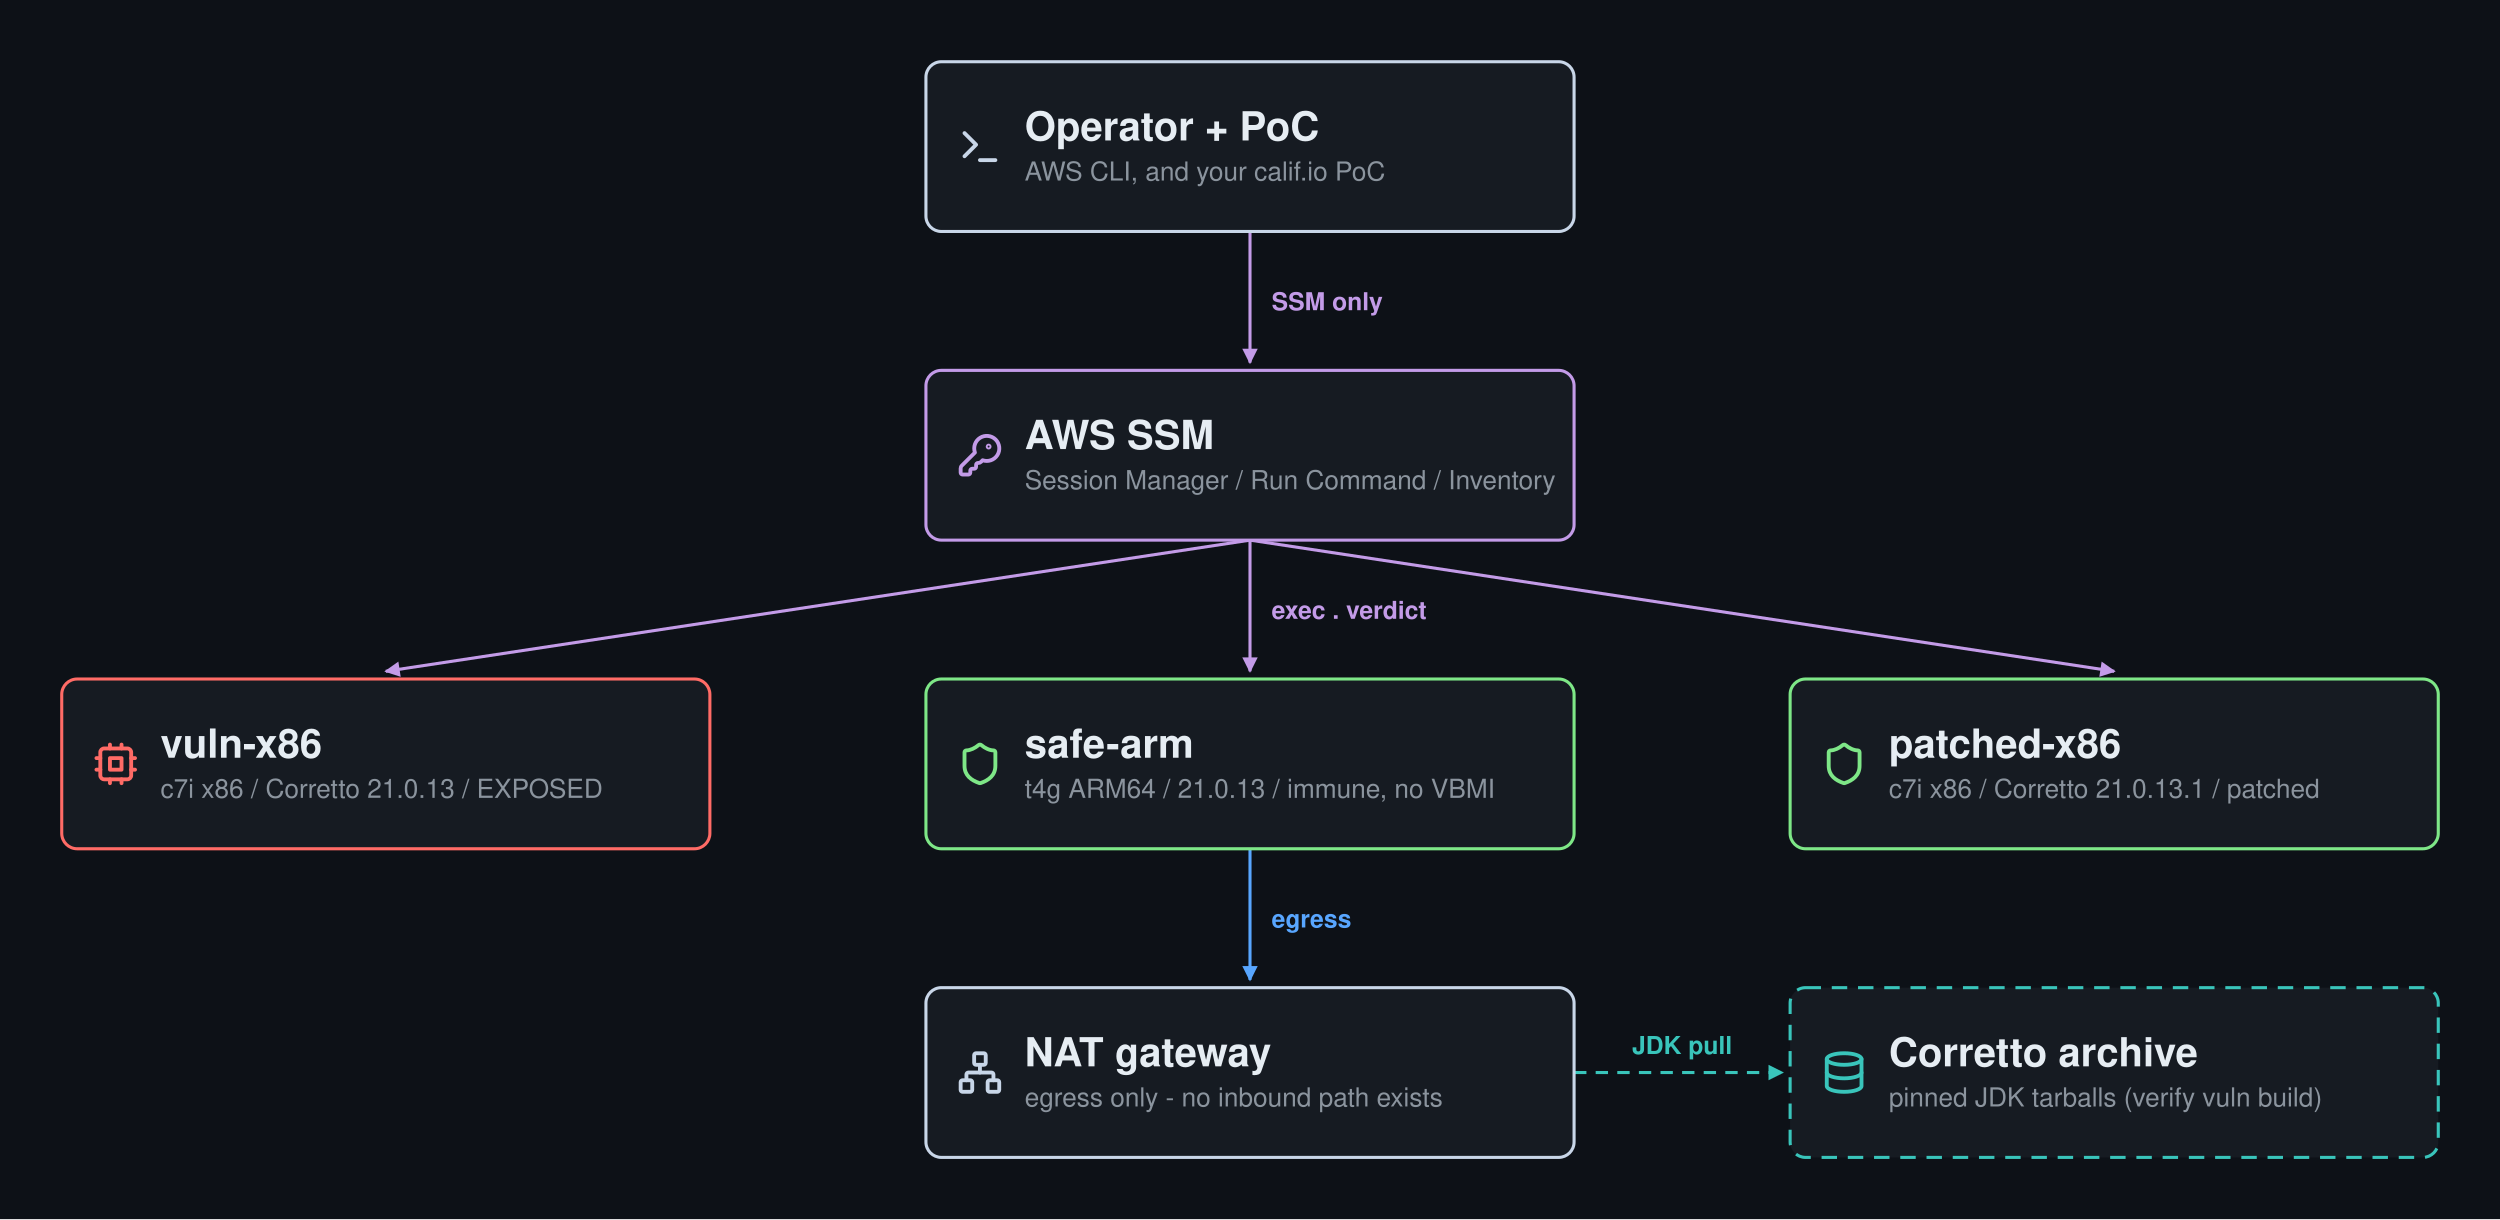
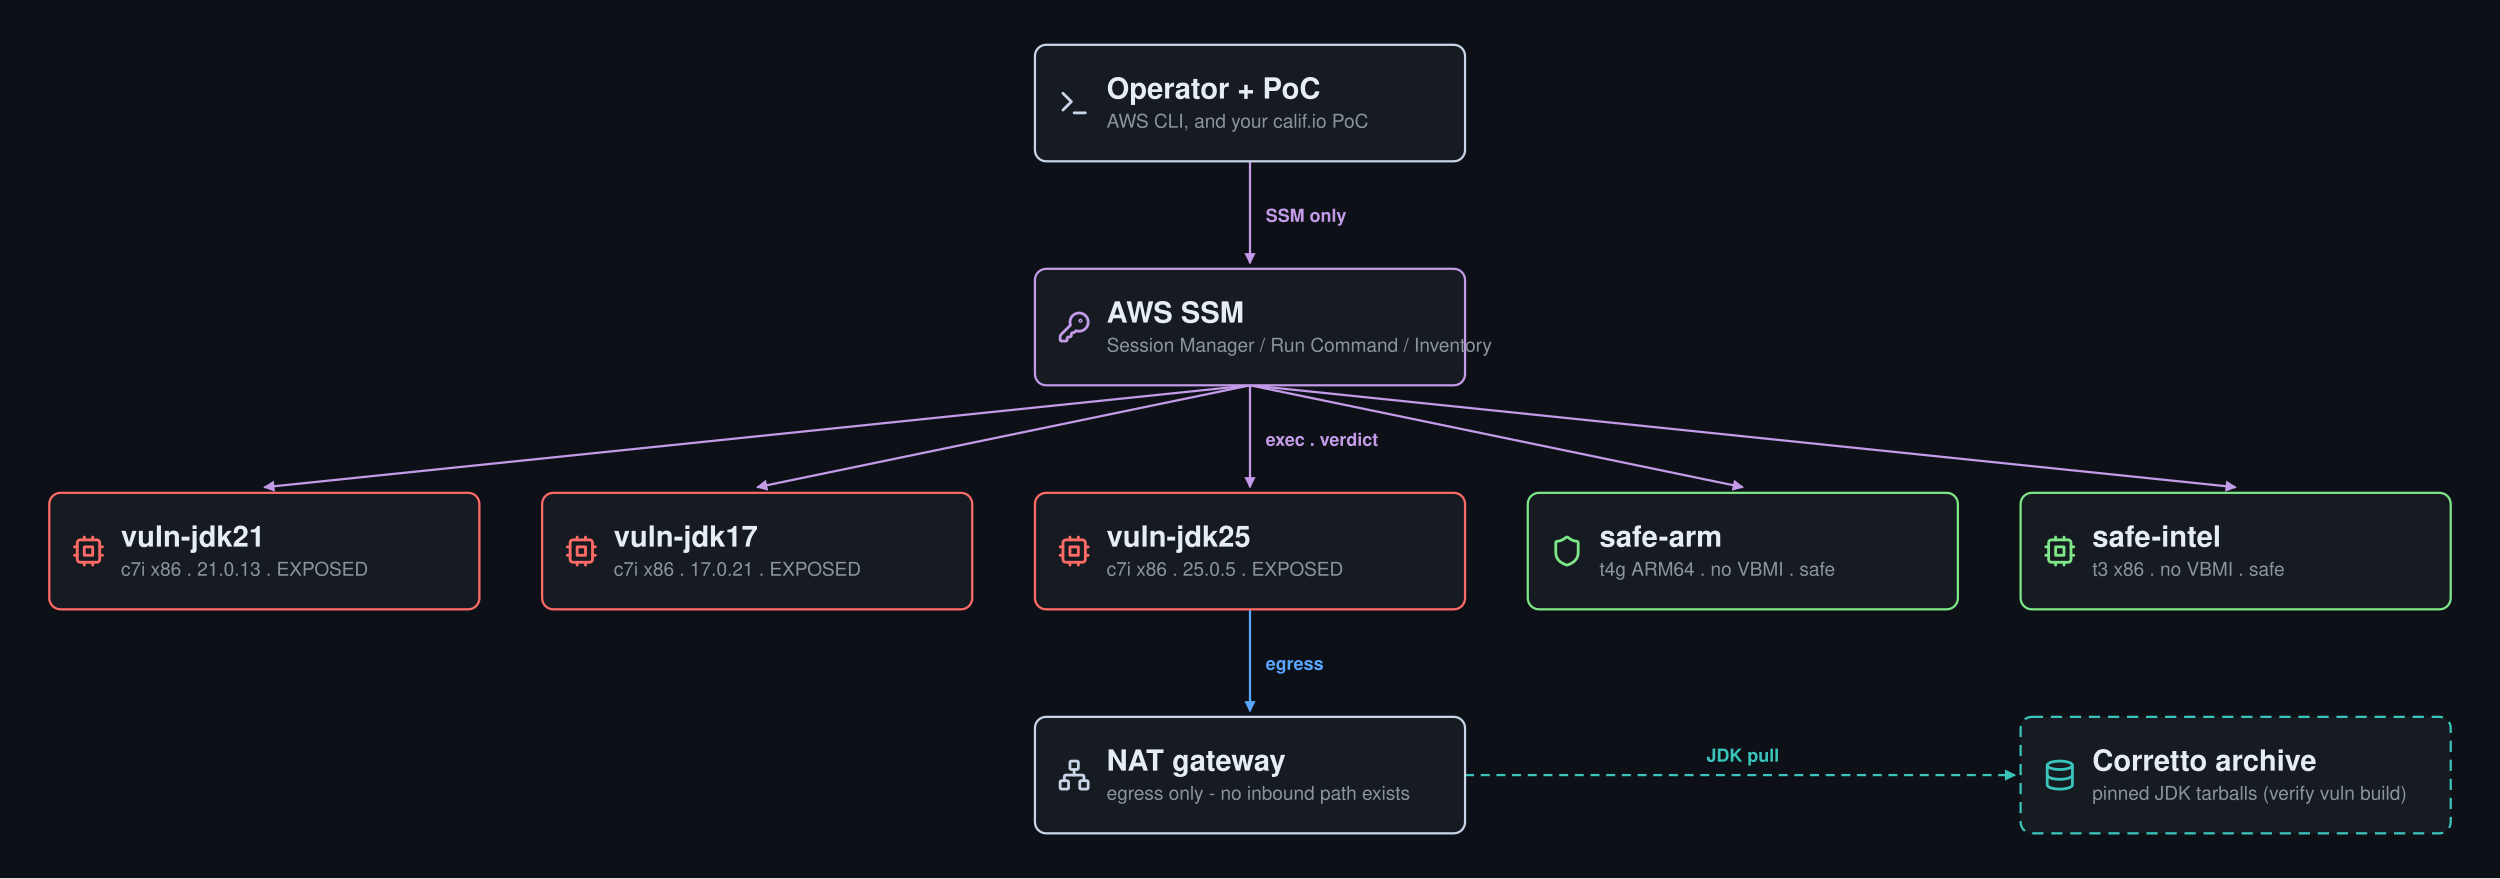
- <svg xmlns="http://www.w3.org/2000/svg" width="1620" height="790" viewBox="0 0 1620 790" role="img" aria-label="The operator, running the AWS CLI and the public calif.io proof of concept, reaches the lab only through AWS SSM - Session Manager, Run Command and Inventory - because the nodes have no inbound network path. SSM drives three nodes in private subnets: vuln-x86, a c7i x86 instance running the vulnerable Corretto 21.0.13 on an AVX-512 VBMI CPU, which is EXPOSED; safe-arm, a t4g Graviton ARM64 instance on the same vulnerable Java that is immune because ARM has no VBMI intrinsic; and patched-x86, a c7i x86 instance on the fixed Corretto 21.0.13.1. The nodes reach out through a NAT gateway, egress only, to pull their pinned JDK tarballs from the Amazon Corretto archive. Each node publishes its verdict to SSM Inventory.">
+ <svg xmlns="http://www.w3.org/2000/svg" width="2232" height="784" viewBox="0 0 2232 784" role="img" aria-label="The operator, running the AWS CLI and the public calif.io proof of concept, reaches the lab only through AWS SSM - Session Manager, Run Command and Inventory - because the nodes have no inbound network path. SSM drives five nodes in private subnets. Three are EXPOSED: vuln-jdk21, vuln-jdk17 and vuln-jdk25, all c7i x86 instances running the same vulnerable AVX-512 VBMI intrinsic on three different affected Java trains (Corretto 21.0.13, 17.0.21 and 25.0.5). Two are immune even though they run the same vulnerable Java: safe-arm, a t4g Graviton ARM64 instance, and safe-intel, a t3 x86 instance - neither has AVX-512 VBMI, so the bug cannot fire. There is no pre-patched node; patch.sh flips a vulnerable node live. The nodes egress through a NAT gateway to pull pinned JDK tarballs from the Amazon Corretto archive, and each publishes its verdict to SSM Inventory.">
  <defs>
    <marker id="a_e_in" viewBox="0 0 10 10" refX="9" refY="5" markerWidth="5" markerHeight="5" orient="auto-start-reverse">
+       <path d="M0,0 L10,5 L0,10 z" fill="#c39be8" />
+     </marker>
+     <marker id="a_e_v25" viewBox="0 0 10 10" refX="9" refY="5" markerWidth="5" markerHeight="5" orient="auto-start-reverse">
+       <path d="M0,0 L10,5 L0,10 z" fill="#c39be8" />
+     </marker>
+     <marker id="a_e_v21" viewBox="0 0 10 10" refX="9" refY="5" markerWidth="5" markerHeight="5" orient="auto-start-reverse">
+       <path d="M0,0 L10,5 L0,10 z" fill="#c39be8" />
+     </marker>
+     <marker id="a_e_v17" viewBox="0 0 10 10" refX="9" refY="5" markerWidth="5" markerHeight="5" orient="auto-start-reverse">
      <path d="M0,0 L10,5 L0,10 z" fill="#c39be8" />
    </marker>
    <marker id="a_e_arm" viewBox="0 0 10 10" refX="9" refY="5" markerWidth="5" markerHeight="5" orient="auto-start-reverse">
      <path d="M0,0 L10,5 L0,10 z" fill="#c39be8" />
    </marker>
-     <marker id="a_e_vuln" viewBox="0 0 10 10" refX="9" refY="5" markerWidth="5" markerHeight="5" orient="auto-start-reverse">
-       <path d="M0,0 L10,5 L0,10 z" fill="#c39be8" />
-     </marker>
-     <marker id="a_e_pat" viewBox="0 0 10 10" refX="9" refY="5" markerWidth="5" markerHeight="5" orient="auto-start-reverse">
+     <marker id="a_e_intel" viewBox="0 0 10 10" refX="9" refY="5" markerWidth="5" markerHeight="5" orient="auto-start-reverse">
      <path d="M0,0 L10,5 L0,10 z" fill="#c39be8" />
    </marker>
    <marker id="a_e_eg" viewBox="0 0 10 10" refX="9" refY="5" markerWidth="5" markerHeight="5" orient="auto-start-reverse">
      <path d="M0,0 L10,5 L0,10 z" fill="#58a6ff" />
    </marker>
    <marker id="a_e_dl" viewBox="0 0 10 10" refX="9" refY="5" markerWidth="5" markerHeight="5" orient="auto-start-reverse">
      <path d="M0,0 L10,5 L0,10 z" fill="#39c5bb" />
    </marker>
  </defs>
-   <rect width="1620" height="790" fill="#0d1117" />
-   <path d="M810.0,150 V235" fill="none" stroke="#c39be8" stroke-width="2" marker-end="url(#a_e_in)" />
-   <text x="824.0" y="201.0" text-anchor="start" font-family="-apple-system, BlinkMacSystemFont, Segoe UI, Helvetica, Arial, sans-serif" font-size="16" font-weight="600" fill="#c39be8" stroke="#0d1117" stroke-width="6" paint-order="stroke">SSM only</text>
-   <path d="M810.0,350 V435" fill="none" stroke="#c39be8" stroke-width="2" marker-end="url(#a_e_arm)" />
-   <text x="824.0" y="401.0" text-anchor="start" font-family="-apple-system, BlinkMacSystemFont, Segoe UI, Helvetica, Arial, sans-serif" font-size="16" font-weight="600" fill="#c39be8" stroke="#0d1117" stroke-width="6" paint-order="stroke">exec . verdict</text>
-   <path d="M810.0,350 L250.0,435" fill="none" stroke="#c39be8" stroke-width="2" marker-end="url(#a_e_vuln)" />
-   <path d="M810.0,350 L1370.0,435" fill="none" stroke="#c39be8" stroke-width="2" marker-end="url(#a_e_pat)" />
-   <path d="M810.0,550 V635" fill="none" stroke="#58a6ff" stroke-width="2" marker-end="url(#a_e_eg)" />
-   <text x="824.0" y="601.0" text-anchor="start" font-family="-apple-system, BlinkMacSystemFont, Segoe UI, Helvetica, Arial, sans-serif" font-size="16" font-weight="600" fill="#58a6ff" stroke="#0d1117" stroke-width="6" paint-order="stroke">egress</text>
-   <path d="M1020,695.0 H1155" fill="none" stroke="#39c5bb" stroke-width="2" stroke-dasharray="8 6" marker-end="url(#a_e_dl)" />
-   <text x="1090.0" y="683.0" text-anchor="middle" font-family="-apple-system, BlinkMacSystemFont, Segoe UI, Helvetica, Arial, sans-serif" font-size="16" font-weight="600" fill="#39c5bb" stroke="#0d1117" stroke-width="6" paint-order="stroke">JDK pull</text>
-   <rect x="600" y="40" width="420" height="110" rx="10" ry="10" fill="#161b22" stroke="#c8d6e8" stroke-width="2" />
-   <g transform="translate(620,80.0) scale(1.25)" fill="none" stroke="#c8d6e8" stroke-width="2" stroke-linecap="round" stroke-linejoin="round">
+   <rect width="2232" height="784" fill="#0d1117" />
+   <path d="M1116.0,144 V235" fill="none" stroke="#c39be8" stroke-width="2" marker-end="url(#a_e_in)" />
+   <text x="1130.0" y="198.0" text-anchor="start" font-family="-apple-system, BlinkMacSystemFont, Segoe UI, Helvetica, Arial, sans-serif" font-size="16" font-weight="600" fill="#c39be8" stroke="#0d1117" stroke-width="6" paint-order="stroke">SSM only</text>
+   <path d="M1116.0,344 V435" fill="none" stroke="#c39be8" stroke-width="2" marker-end="url(#a_e_v25)" />
+   <text x="1130.0" y="398.0" text-anchor="start" font-family="-apple-system, BlinkMacSystemFont, Segoe UI, Helvetica, Arial, sans-serif" font-size="16" font-weight="600" fill="#c39be8" stroke="#0d1117" stroke-width="6" paint-order="stroke">exec . verdict</text>
+   <path d="M1116.0,344 L236.0,435" fill="none" stroke="#c39be8" stroke-width="2" marker-end="url(#a_e_v21)" />
+   <path d="M1116.0,344 L676.0,435" fill="none" stroke="#c39be8" stroke-width="2" marker-end="url(#a_e_v17)" />
+   <path d="M1116.0,344 L1556.0,435" fill="none" stroke="#c39be8" stroke-width="2" marker-end="url(#a_e_arm)" />
+   <path d="M1116.0,344 L1996.0,435" fill="none" stroke="#c39be8" stroke-width="2" marker-end="url(#a_e_intel)" />
+   <path d="M1116.0,544 V635" fill="none" stroke="#58a6ff" stroke-width="2" marker-end="url(#a_e_eg)" />
+   <text x="1130.0" y="598.0" text-anchor="start" font-family="-apple-system, BlinkMacSystemFont, Segoe UI, Helvetica, Arial, sans-serif" font-size="16" font-weight="600" fill="#58a6ff" stroke="#0d1117" stroke-width="6" paint-order="stroke">egress</text>
+   <path d="M1308,692.0 H1799" fill="none" stroke="#39c5bb" stroke-width="2" stroke-dasharray="8 6" marker-end="url(#a_e_dl)" />
+   <text x="1556.0" y="680.0" text-anchor="middle" font-family="-apple-system, BlinkMacSystemFont, Segoe UI, Helvetica, Arial, sans-serif" font-size="16" font-weight="600" fill="#39c5bb" stroke="#0d1117" stroke-width="6" paint-order="stroke">JDK pull</text>
+   <rect x="924" y="40" width="384" height="104" rx="10" ry="10" fill="#161b22" stroke="#c8d6e8" stroke-width="2" />
+   <g transform="translate(944,77.0) scale(1.25)" fill="none" stroke="#c8d6e8" stroke-width="2" stroke-linecap="round" stroke-linejoin="round">
    <polyline points="4 17 10 11 4 5" />
    <line x1="12" x2="20" y1="19" y2="19" />
  </g>
-   <text x="664.0" y="91.0" font-family="-apple-system, BlinkMacSystemFont, Segoe UI, Helvetica, Arial, sans-serif" font-size="26" font-weight="600" fill="#e6edf3">Operator + PoC</text>
-   <text x="664.0" y="117.0" font-family="-apple-system, BlinkMacSystemFont, Segoe UI, Helvetica, Arial, sans-serif" font-size="17" fill="#8b949e">AWS CLI, and your calif.io PoC</text>
-   <rect x="600" y="240" width="420" height="110" rx="10" ry="10" fill="#161b22" stroke="#c39be8" stroke-width="2" />
-   <g transform="translate(620,280.0) scale(1.25)" fill="none" stroke="#c39be8" stroke-width="2" stroke-linecap="round" stroke-linejoin="round">
+   <text x="988.0" y="88.0" font-family="-apple-system, BlinkMacSystemFont, Segoe UI, Helvetica, Arial, sans-serif" font-size="26" font-weight="600" fill="#e6edf3">Operator + PoC</text>
+   <text x="988.0" y="114.0" font-family="-apple-system, BlinkMacSystemFont, Segoe UI, Helvetica, Arial, sans-serif" font-size="17" fill="#8b949e">AWS CLI, and your calif.io PoC</text>
+   <rect x="924" y="240" width="384" height="104" rx="10" ry="10" fill="#161b22" stroke="#c39be8" stroke-width="2" />
+   <g transform="translate(944,277.0) scale(1.25)" fill="none" stroke="#c39be8" stroke-width="2" stroke-linecap="round" stroke-linejoin="round">
    <path d="M2.586 17.414A2 2 0 0 0 2 18.828V21a1 1 0 0 0 1 1h3a1 1 0 0 0 1-1v-1a1 1 0 0 1 1-1h1a1 1 0 0 0 1-1v-1a1 1 0 0 1 1-1h.172a2 2 0 0 0 1.414-.586l.814-.814a6.5 6.5 0 1 0-4-4z" />
    <circle cx="16.5" cy="7.5" r=".5" />
  </g>
-   <text x="664.0" y="291.0" font-family="-apple-system, BlinkMacSystemFont, Segoe UI, Helvetica, Arial, sans-serif" font-size="26" font-weight="600" fill="#e6edf3">AWS SSM</text>
-   <text x="664.0" y="317.0" font-family="-apple-system, BlinkMacSystemFont, Segoe UI, Helvetica, Arial, sans-serif" font-size="17" fill="#8b949e">Session Manager / Run Command / Inventory</text>
-   <rect x="40" y="440" width="420" height="110" rx="10" ry="10" fill="#161b22" stroke="#ff6b66" stroke-width="2" />
-   <g transform="translate(60,480.0) scale(1.25)" fill="none" stroke="#ff6b66" stroke-width="2" stroke-linecap="round" stroke-linejoin="round">
+   <text x="988.0" y="288.0" font-family="-apple-system, BlinkMacSystemFont, Segoe UI, Helvetica, Arial, sans-serif" font-size="26" font-weight="600" fill="#e6edf3">AWS SSM</text>
+   <text x="988.0" y="314.0" font-family="-apple-system, BlinkMacSystemFont, Segoe UI, Helvetica, Arial, sans-serif" font-size="17" fill="#8b949e">Session Manager / Run Command / Inventory</text>
+   <rect x="44" y="440" width="384" height="104" rx="10" ry="10" fill="#161b22" stroke="#ff6b66" stroke-width="2" />
+   <g transform="translate(64,477.0) scale(1.25)" fill="none" stroke="#ff6b66" stroke-width="2" stroke-linecap="round" stroke-linejoin="round">
    <rect x="4" y="4" width="16" height="16" rx="2" />
    <rect x="9" y="9" width="6" height="6" />
    <path d="M15 2v2" />
    <path d="M15 20v2" />
    <path d="M2 15h2" />
    <path d="M2 9h2" />
    <path d="M20 15h2" />
    <path d="M20 9h2" />
    <path d="M9 2v2" />
    <path d="M9 20v2" />
  </g>
-   <text x="104.0" y="491.0" font-family="-apple-system, BlinkMacSystemFont, Segoe UI, Helvetica, Arial, sans-serif" font-size="26" font-weight="600" fill="#e6edf3">vuln-x86</text>
-   <text x="104.0" y="517.0" font-family="-apple-system, BlinkMacSystemFont, Segoe UI, Helvetica, Arial, sans-serif" font-size="17" fill="#8b949e">c7i x86 / Corretto 21.0.13 / EXPOSED</text>
-   <rect x="600" y="440" width="420" height="110" rx="10" ry="10" fill="#161b22" stroke="#7ee787" stroke-width="2" />
-   <g transform="translate(620,480.0) scale(1.25)" fill="none" stroke="#7ee787" stroke-width="2" stroke-linecap="round" stroke-linejoin="round">
+   <text x="108.0" y="488.0" font-family="-apple-system, BlinkMacSystemFont, Segoe UI, Helvetica, Arial, sans-serif" font-size="26" font-weight="600" fill="#e6edf3">vuln-jdk21</text>
+   <text x="108.0" y="514.0" font-family="-apple-system, BlinkMacSystemFont, Segoe UI, Helvetica, Arial, sans-serif" font-size="17" fill="#8b949e">c7i x86 . 21.0.13 . EXPOSED</text>
+   <rect x="484" y="440" width="384" height="104" rx="10" ry="10" fill="#161b22" stroke="#ff6b66" stroke-width="2" />
+   <g transform="translate(504,477.0) scale(1.25)" fill="none" stroke="#ff6b66" stroke-width="2" stroke-linecap="round" stroke-linejoin="round">
+     <rect x="4" y="4" width="16" height="16" rx="2" />
+     <rect x="9" y="9" width="6" height="6" />
+     <path d="M15 2v2" />
+     <path d="M15 20v2" />
+     <path d="M2 15h2" />
+     <path d="M2 9h2" />
+     <path d="M20 15h2" />
+     <path d="M20 9h2" />
+     <path d="M9 2v2" />
+     <path d="M9 20v2" />
+   </g>
+   <text x="548.0" y="488.0" font-family="-apple-system, BlinkMacSystemFont, Segoe UI, Helvetica, Arial, sans-serif" font-size="26" font-weight="600" fill="#e6edf3">vuln-jdk17</text>
+   <text x="548.0" y="514.0" font-family="-apple-system, BlinkMacSystemFont, Segoe UI, Helvetica, Arial, sans-serif" font-size="17" fill="#8b949e">c7i x86 . 17.0.21 . EXPOSED</text>
+   <rect x="924" y="440" width="384" height="104" rx="10" ry="10" fill="#161b22" stroke="#ff6b66" stroke-width="2" />
+   <g transform="translate(944,477.0) scale(1.25)" fill="none" stroke="#ff6b66" stroke-width="2" stroke-linecap="round" stroke-linejoin="round">
+     <rect x="4" y="4" width="16" height="16" rx="2" />
+     <rect x="9" y="9" width="6" height="6" />
+     <path d="M15 2v2" />
+     <path d="M15 20v2" />
+     <path d="M2 15h2" />
+     <path d="M2 9h2" />
+     <path d="M20 15h2" />
+     <path d="M20 9h2" />
+     <path d="M9 2v2" />
+     <path d="M9 20v2" />
+   </g>
+   <text x="988.0" y="488.0" font-family="-apple-system, BlinkMacSystemFont, Segoe UI, Helvetica, Arial, sans-serif" font-size="26" font-weight="600" fill="#e6edf3">vuln-jdk25</text>
+   <text x="988.0" y="514.0" font-family="-apple-system, BlinkMacSystemFont, Segoe UI, Helvetica, Arial, sans-serif" font-size="17" fill="#8b949e">c7i x86 . 25.0.5 . EXPOSED</text>
+   <rect x="1364" y="440" width="384" height="104" rx="10" ry="10" fill="#161b22" stroke="#7ee787" stroke-width="2" />
+   <g transform="translate(1384,477.0) scale(1.25)" fill="none" stroke="#7ee787" stroke-width="2" stroke-linecap="round" stroke-linejoin="round">
    <path d="M20 13c0 5-3.5 7.5-7.66 8.95a1 1 0 0 1-.67-.01C7.5 20.5 4 18 4 13V6a1 1 0 0 1 1-1c2 0 4.5-1.2 6.24-2.72a1.17 1.17 0 0 1 1.52 0C14.51 3.81 17 5 19 5a1 1 0 0 1 1 1z" />
  </g>
-   <text x="664.0" y="491.0" font-family="-apple-system, BlinkMacSystemFont, Segoe UI, Helvetica, Arial, sans-serif" font-size="26" font-weight="600" fill="#e6edf3">safe-arm</text>
-   <text x="664.0" y="517.0" font-family="-apple-system, BlinkMacSystemFont, Segoe UI, Helvetica, Arial, sans-serif" font-size="17" fill="#8b949e">t4g ARM64 / 21.0.13 / immune, no VBMI</text>
-   <rect x="1160" y="440" width="420" height="110" rx="10" ry="10" fill="#161b22" stroke="#7ee787" stroke-width="2" />
-   <g transform="translate(1180,480.0) scale(1.25)" fill="none" stroke="#7ee787" stroke-width="2" stroke-linecap="round" stroke-linejoin="round">
-     <path d="M20 13c0 5-3.5 7.5-7.66 8.95a1 1 0 0 1-.67-.01C7.5 20.5 4 18 4 13V6a1 1 0 0 1 1-1c2 0 4.5-1.2 6.24-2.72a1.17 1.17 0 0 1 1.52 0C14.51 3.81 17 5 19 5a1 1 0 0 1 1 1z" />
+   <text x="1428.0" y="488.0" font-family="-apple-system, BlinkMacSystemFont, Segoe UI, Helvetica, Arial, sans-serif" font-size="26" font-weight="600" fill="#e6edf3">safe-arm</text>
+   <text x="1428.0" y="514.0" font-family="-apple-system, BlinkMacSystemFont, Segoe UI, Helvetica, Arial, sans-serif" font-size="17" fill="#8b949e">t4g ARM64 . no VBMI . safe</text>
+   <rect x="1804" y="440" width="384" height="104" rx="10" ry="10" fill="#161b22" stroke="#7ee787" stroke-width="2" />
+   <g transform="translate(1824,477.0) scale(1.25)" fill="none" stroke="#7ee787" stroke-width="2" stroke-linecap="round" stroke-linejoin="round">
+     <rect x="4" y="4" width="16" height="16" rx="2" />
+     <rect x="9" y="9" width="6" height="6" />
+     <path d="M15 2v2" />
+     <path d="M15 20v2" />
+     <path d="M2 15h2" />
+     <path d="M2 9h2" />
+     <path d="M20 15h2" />
+     <path d="M20 9h2" />
+     <path d="M9 2v2" />
+     <path d="M9 20v2" />
  </g>
-   <text x="1224.0" y="491.0" font-family="-apple-system, BlinkMacSystemFont, Segoe UI, Helvetica, Arial, sans-serif" font-size="26" font-weight="600" fill="#e6edf3">patched-x86</text>
-   <text x="1224.0" y="517.0" font-family="-apple-system, BlinkMacSystemFont, Segoe UI, Helvetica, Arial, sans-serif" font-size="17" fill="#8b949e">c7i x86 / Corretto 21.0.13.1 / patched</text>
-   <rect x="600" y="640" width="420" height="110" rx="10" ry="10" fill="#161b22" stroke="#c8d6e8" stroke-width="2" />
-   <g transform="translate(620,680.0) scale(1.25)" fill="none" stroke="#c8d6e8" stroke-width="2" stroke-linecap="round" stroke-linejoin="round">
+   <text x="1868.0" y="488.0" font-family="-apple-system, BlinkMacSystemFont, Segoe UI, Helvetica, Arial, sans-serif" font-size="26" font-weight="600" fill="#e6edf3">safe-intel</text>
+   <text x="1868.0" y="514.0" font-family="-apple-system, BlinkMacSystemFont, Segoe UI, Helvetica, Arial, sans-serif" font-size="17" fill="#8b949e">t3 x86 . no VBMI . safe</text>
+   <rect x="924" y="640" width="384" height="104" rx="10" ry="10" fill="#161b22" stroke="#c8d6e8" stroke-width="2" />
+   <g transform="translate(944,677.0) scale(1.25)" fill="none" stroke="#c8d6e8" stroke-width="2" stroke-linecap="round" stroke-linejoin="round">
    <rect x="16" y="16" width="6" height="6" rx="1" />
    <rect x="2" y="16" width="6" height="6" rx="1" />
    <rect x="9" y="2" width="6" height="6" rx="1" />
    <path d="M5 16v-3a1 1 0 0 1 1-1h12a1 1 0 0 1 1 1v3" />
    <path d="M12 12V8" />
  </g>
-   <text x="664.0" y="691.0" font-family="-apple-system, BlinkMacSystemFont, Segoe UI, Helvetica, Arial, sans-serif" font-size="26" font-weight="600" fill="#e6edf3">NAT gateway</text>
-   <text x="664.0" y="717.0" font-family="-apple-system, BlinkMacSystemFont, Segoe UI, Helvetica, Arial, sans-serif" font-size="17" fill="#8b949e">egress only - no inbound path exists</text>
-   <rect x="1160" y="640" width="420" height="110" rx="10" ry="10" fill="#161b22" stroke="#39c5bb" stroke-width="2" stroke-dasharray="10 7" />
-   <g transform="translate(1180,680.0) scale(1.25)" fill="none" stroke="#39c5bb" stroke-width="2" stroke-linecap="round" stroke-linejoin="round">
+   <text x="988.0" y="688.0" font-family="-apple-system, BlinkMacSystemFont, Segoe UI, Helvetica, Arial, sans-serif" font-size="26" font-weight="600" fill="#e6edf3">NAT gateway</text>
+   <text x="988.0" y="714.0" font-family="-apple-system, BlinkMacSystemFont, Segoe UI, Helvetica, Arial, sans-serif" font-size="17" fill="#8b949e">egress only - no inbound path exists</text>
+   <rect x="1804" y="640" width="384" height="104" rx="10" ry="10" fill="#161b22" stroke="#39c5bb" stroke-width="2" stroke-dasharray="10 7" />
+   <g transform="translate(1824,677.0) scale(1.25)" fill="none" stroke="#39c5bb" stroke-width="2" stroke-linecap="round" stroke-linejoin="round">
    <ellipse cx="12" cy="5" rx="9" ry="3" />
    <path d="M3 5V19A9 3 0 0 0 21 19V5" />
    <path d="M3 12A9 3 0 0 0 21 12" />
  </g>
-   <text x="1224.0" y="691.0" font-family="-apple-system, BlinkMacSystemFont, Segoe UI, Helvetica, Arial, sans-serif" font-size="26" font-weight="600" fill="#e6edf3">Corretto archive</text>
-   <text x="1224.0" y="717.0" font-family="-apple-system, BlinkMacSystemFont, Segoe UI, Helvetica, Arial, sans-serif" font-size="17" fill="#8b949e">pinned JDK tarballs (verify vuln build)</text>
+   <text x="1868.0" y="688.0" font-family="-apple-system, BlinkMacSystemFont, Segoe UI, Helvetica, Arial, sans-serif" font-size="26" font-weight="600" fill="#e6edf3">Corretto archive</text>
+   <text x="1868.0" y="714.0" font-family="-apple-system, BlinkMacSystemFont, Segoe UI, Helvetica, Arial, sans-serif" font-size="17" fill="#8b949e">pinned JDK tarballs (verify vuln build)</text>
</svg>
